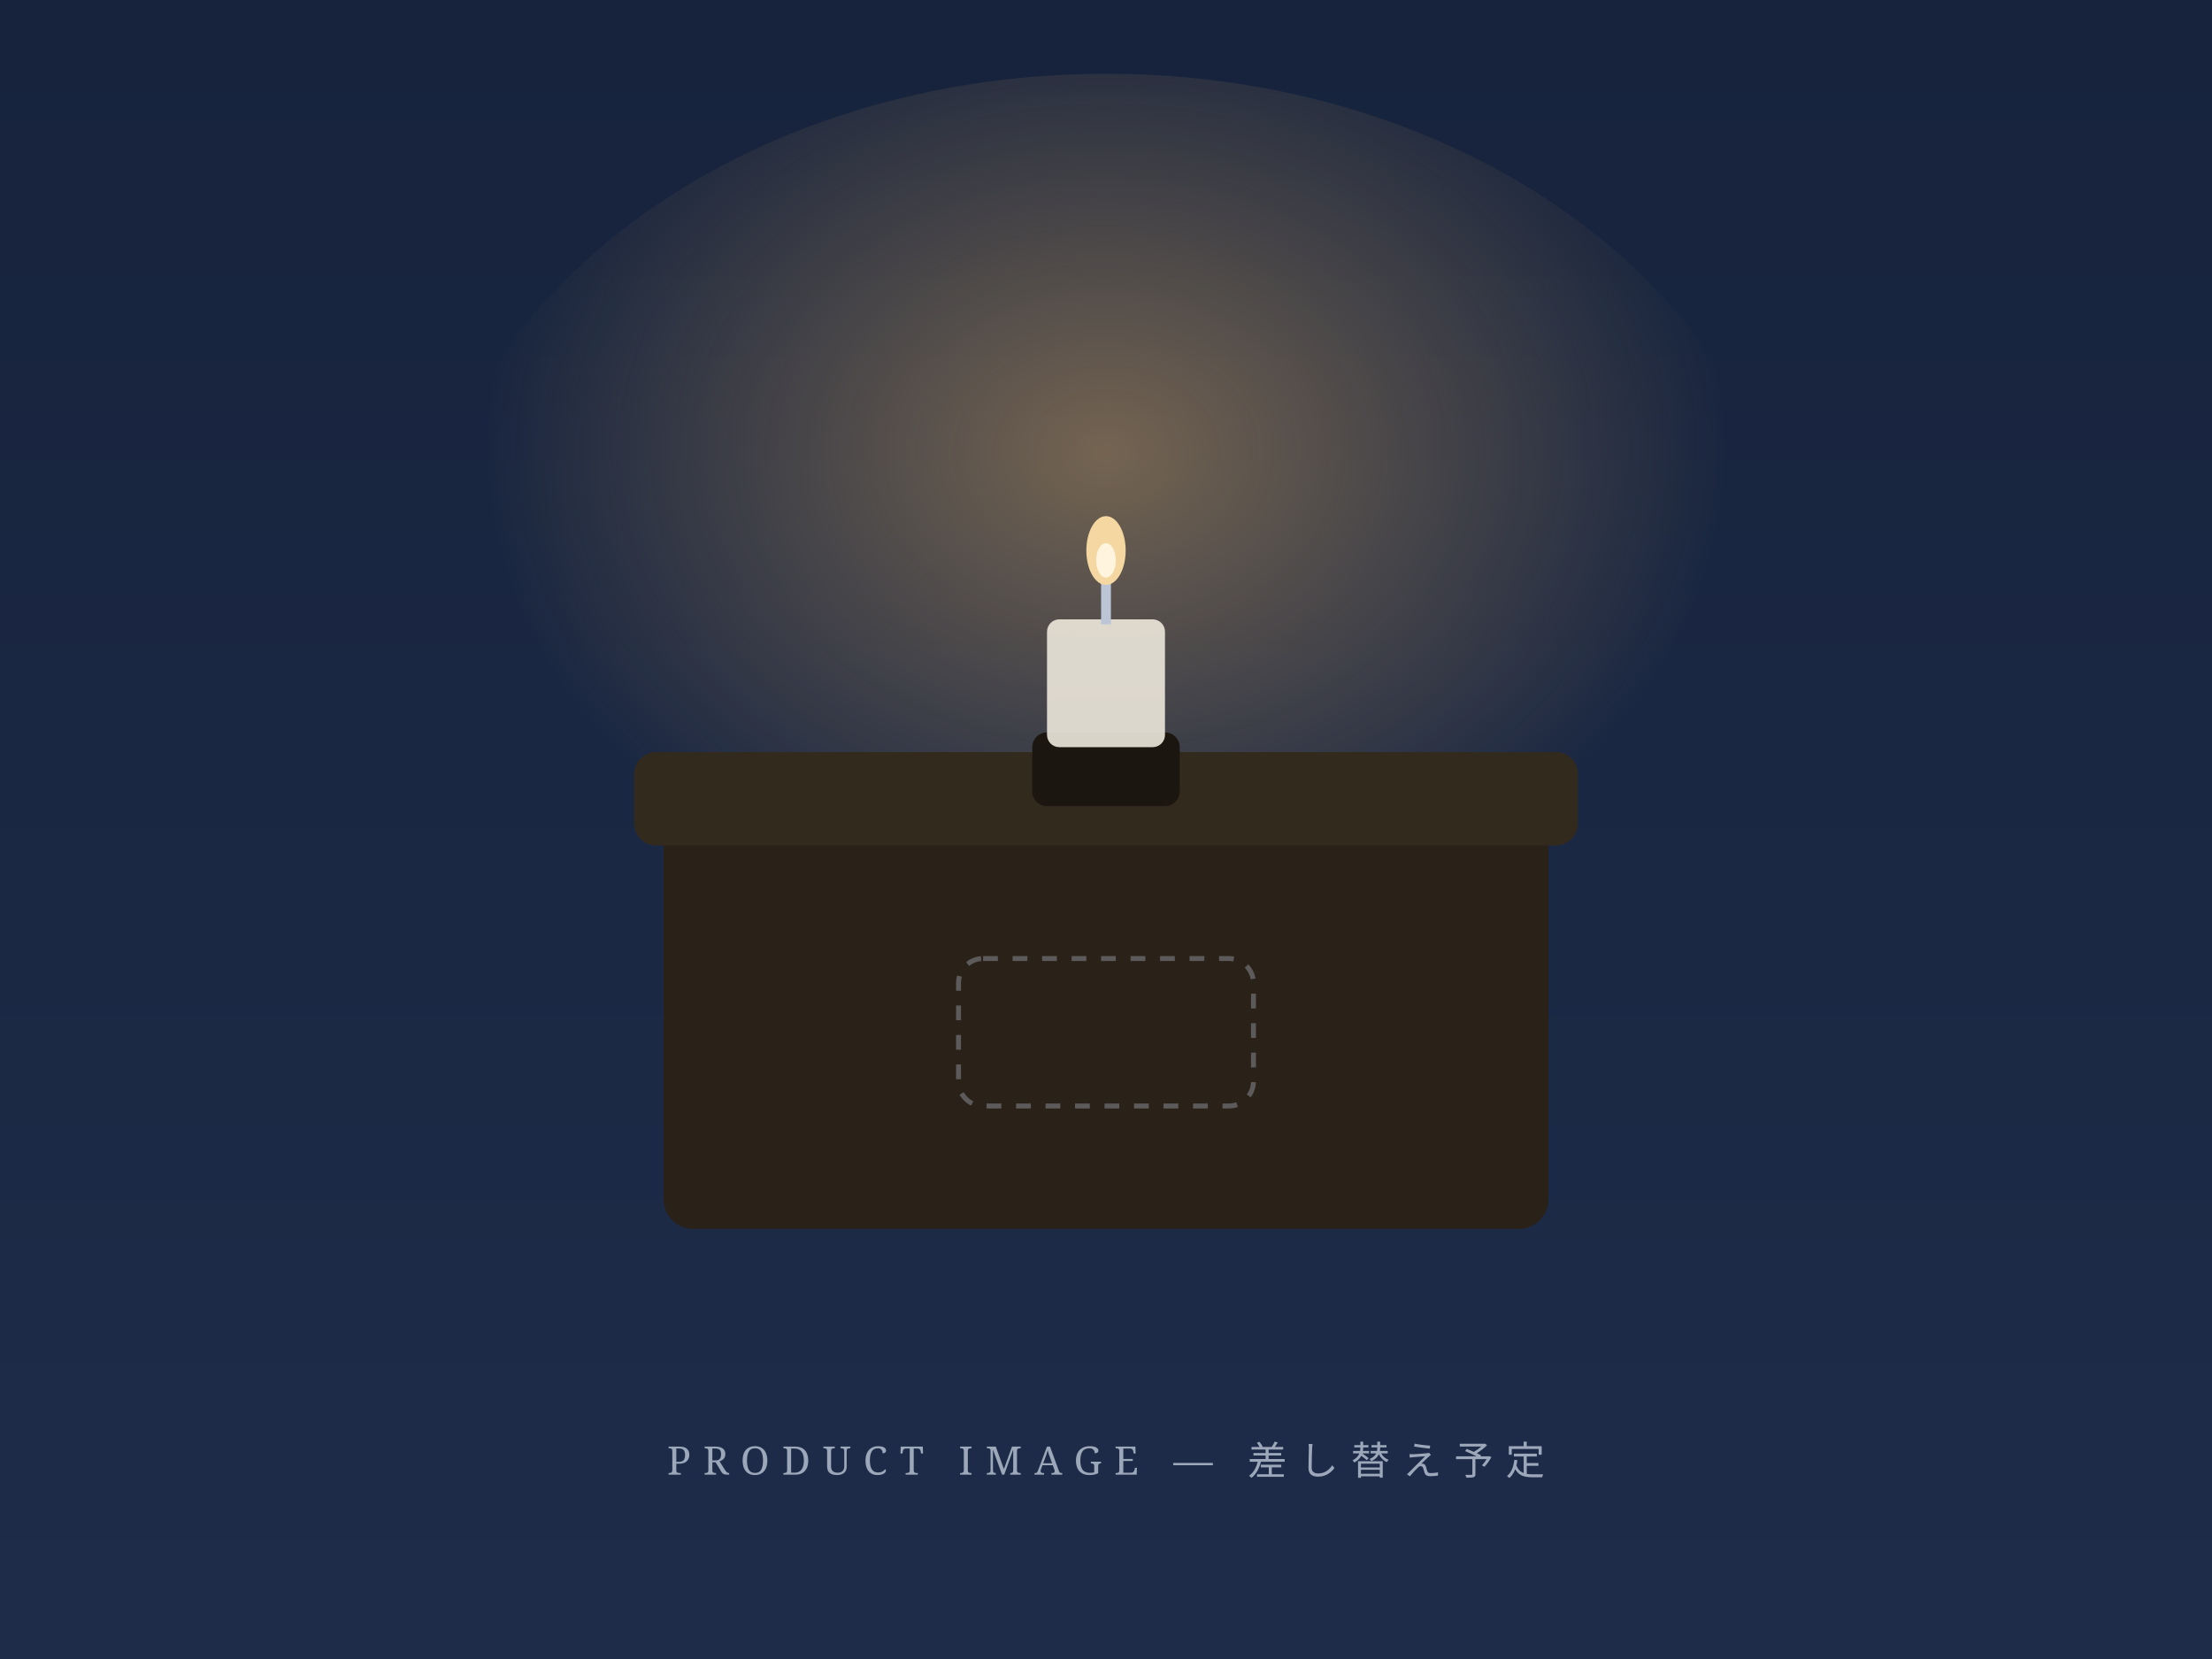
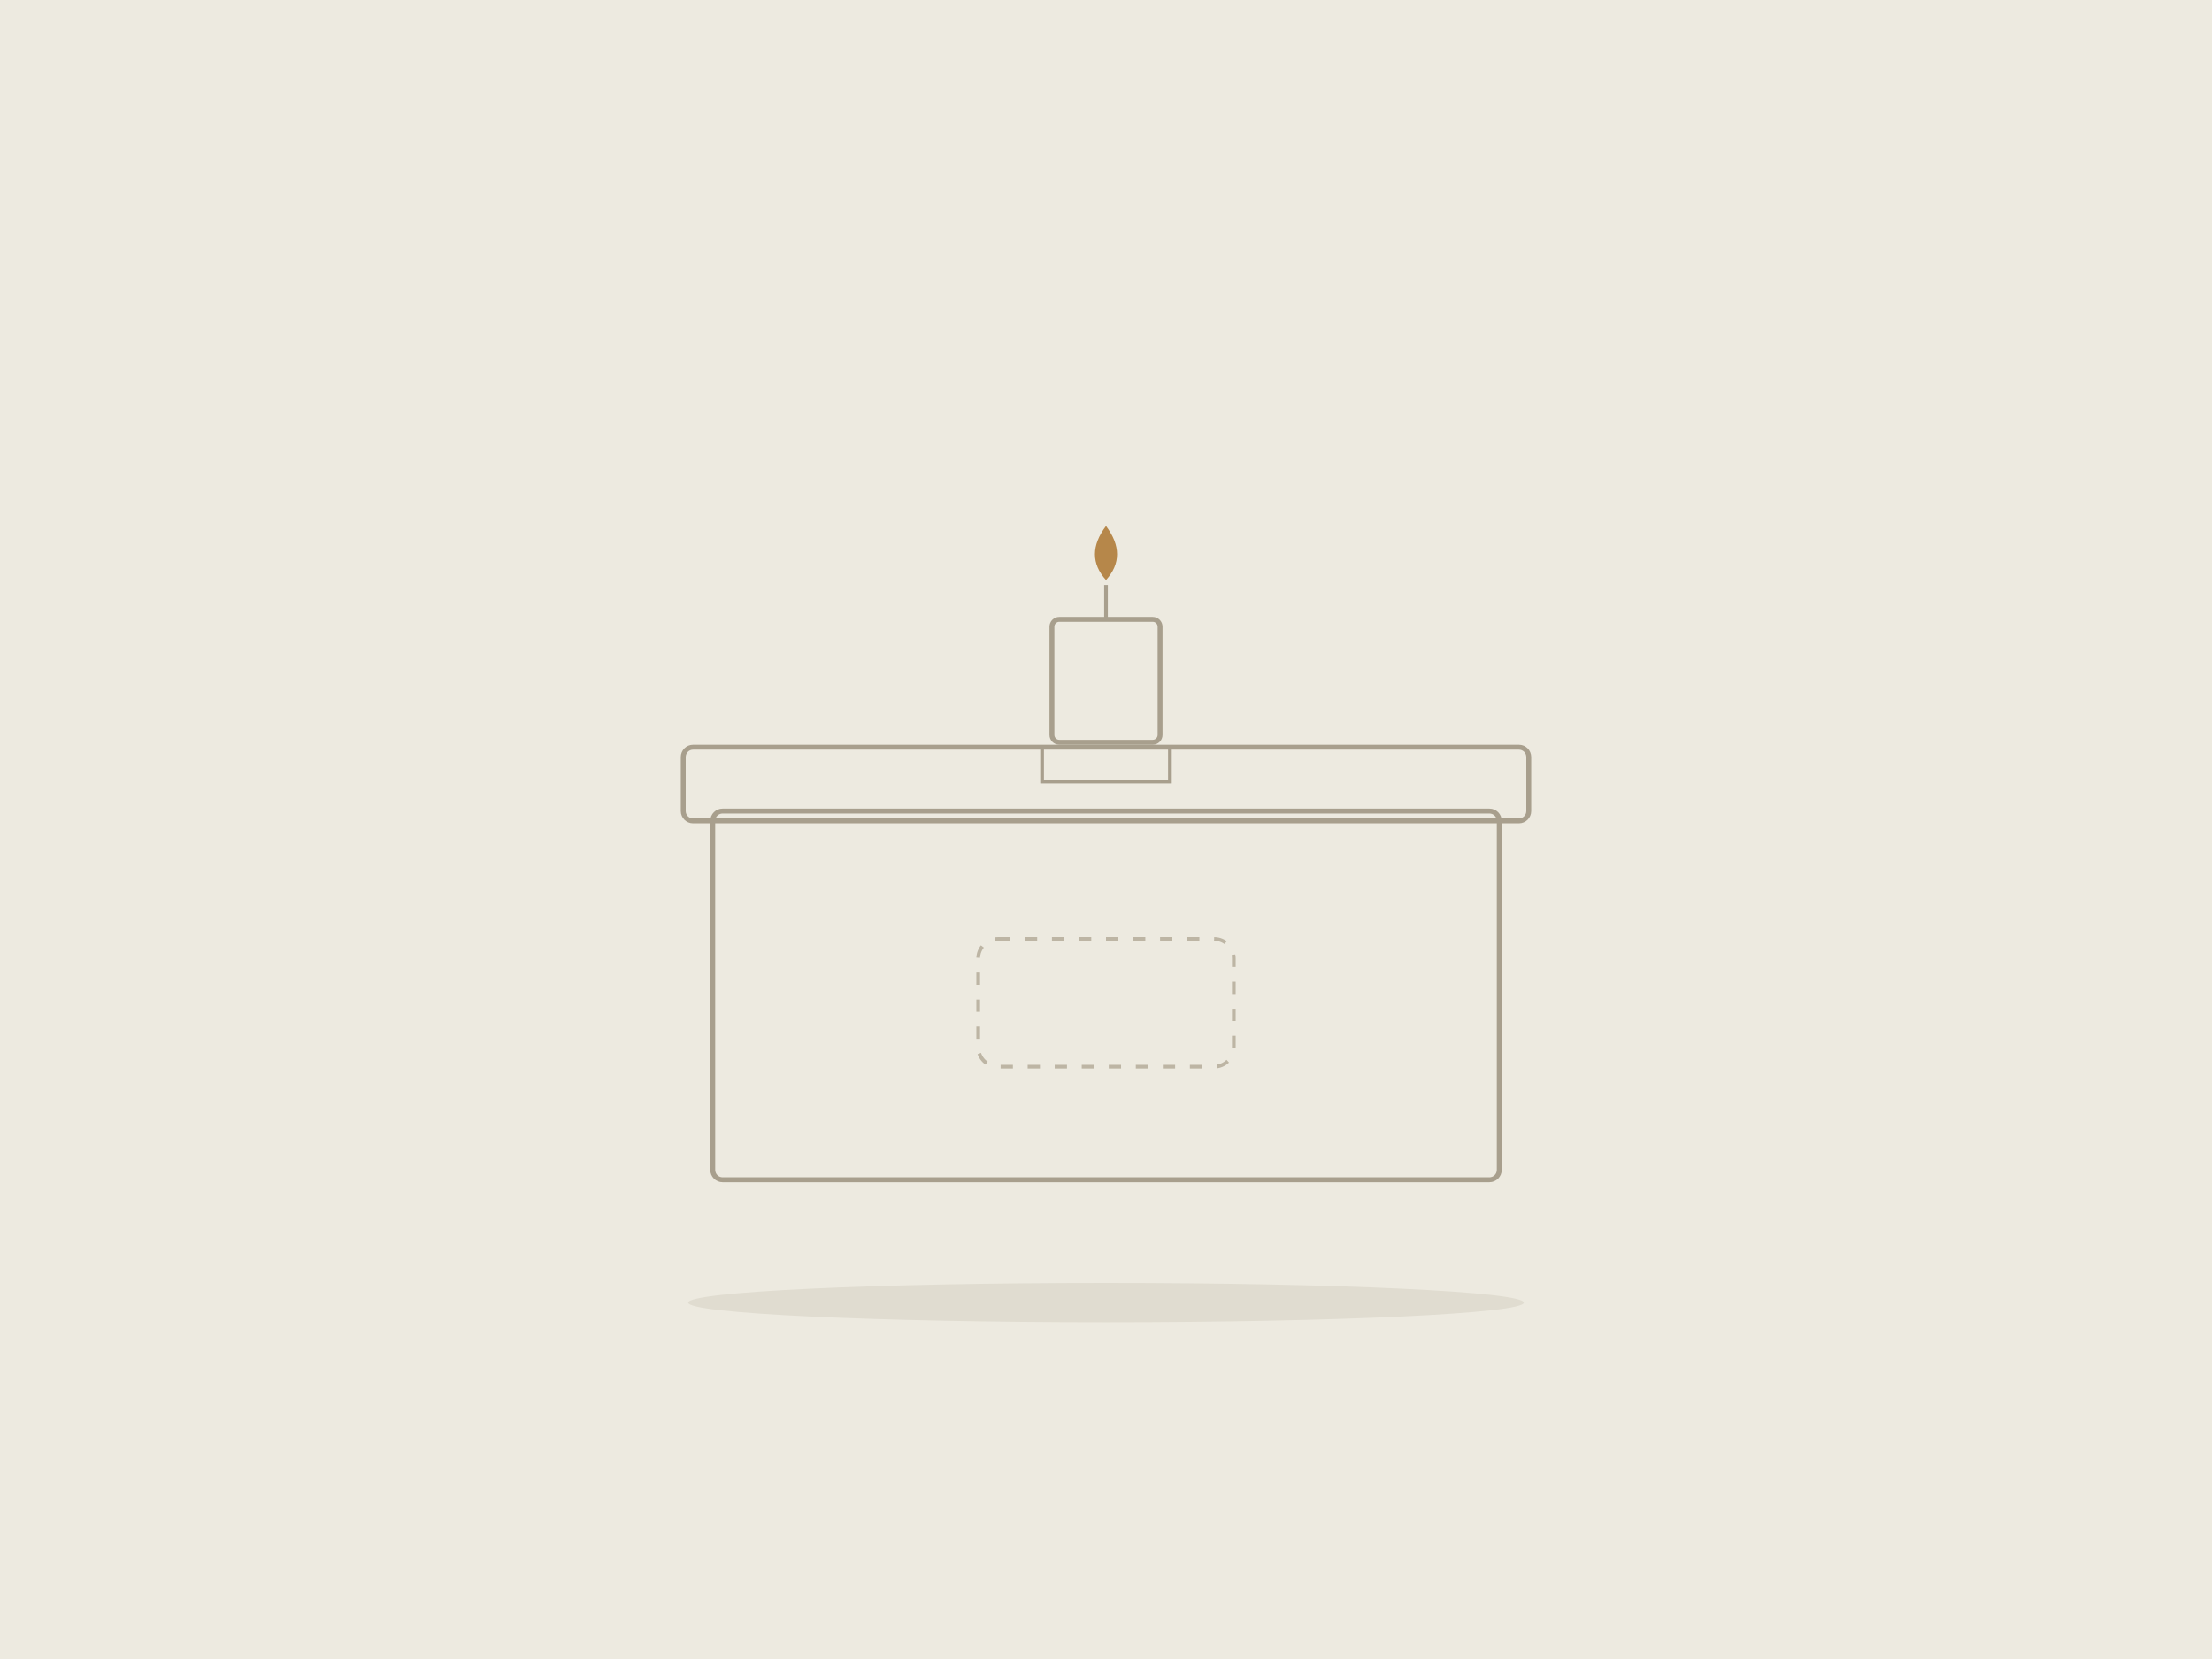
<svg xmlns="http://www.w3.org/2000/svg" viewBox="0 0 900 675" role="img" aria-label="placeholder">
-   <defs>
-     <linearGradient id="bg" x1="0" y1="0" x2="0" y2="1">
-       <stop offset="0" stop-color="#17233c" />
-       <stop offset="1" stop-color="#1e2c4a" />
-     </linearGradient>
-     <radialGradient id="glow" cx="0.5" cy="0.35" r="0.45">
-       <stop offset="0" stop-color="#e4b167" stop-opacity="0.45" />
-       <stop offset="1" stop-color="#e4b167" stop-opacity="0" />
-     </radialGradient>
-   </defs>
-   <rect width="900" height="675" fill="url(#bg)" />
-   <ellipse cx="450" cy="250" rx="280" ry="220" fill="url(#glow)" />
-   <rect x="270" y="330" width="360" height="170" rx="12" fill="#2a2118" />
-   <rect x="258" y="306" width="384" height="38" rx="9" fill="#332a1e" />
-   <rect x="420" y="298" width="60" height="30" rx="6" fill="#1c1610" />
-   <rect x="426" y="252" width="48" height="52" rx="5" fill="#e9e4d8" fill-opacity="0.92" />
-   <rect x="448" y="236" width="4" height="18" fill="#bcc5d6" />
-   <ellipse cx="450" cy="224" rx="8" ry="14" fill="#f5d7a1" />
-   <ellipse cx="450" cy="228" rx="4" ry="7" fill="#fff4dd" />
-   <rect x="390" y="390" width="120" height="60" rx="10" fill="none" stroke="#bcc5d6" stroke-opacity="0.35" stroke-width="2" stroke-dasharray="6 6" />
-   <text x="450" y="600" text-anchor="middle" font-family="serif" font-size="16" letter-spacing="5" fill="#bcc5d6" fill-opacity="0.8">PRODUCT IMAGE — 差し替え予定</text>
+   <rect width="900" height="675" fill="#edeae0" />
+   <rect x="290" y="330" width="320" height="150" rx="4" fill="none" stroke="#a89f8d" stroke-width="2" />
+   <rect x="278" y="304" width="344" height="30" rx="4" fill="none" stroke="#a89f8d" stroke-width="2" />
+   <path d="M424 304 v14 h52 v-14" fill="none" stroke="#a89f8d" stroke-width="1.5" />
+   <rect x="428" y="252" width="44" height="50" rx="3" fill="none" stroke="#a89f8d" stroke-width="2" />
+   <line x1="450" y1="238" x2="450" y2="252" stroke="#a89f8d" stroke-width="1.5" />
+   <path d="M450 214 q9 12 0 22 q-9 -10 0 -22" fill="#b6874a" />
+   <rect x="398" y="382" width="104" height="52" rx="8" fill="none" stroke="#bdb5a4" stroke-width="1.5" stroke-dasharray="5 6" />
+   <ellipse cx="450" cy="530" rx="170" ry="8" fill="#e0dcd0" />
</svg>
